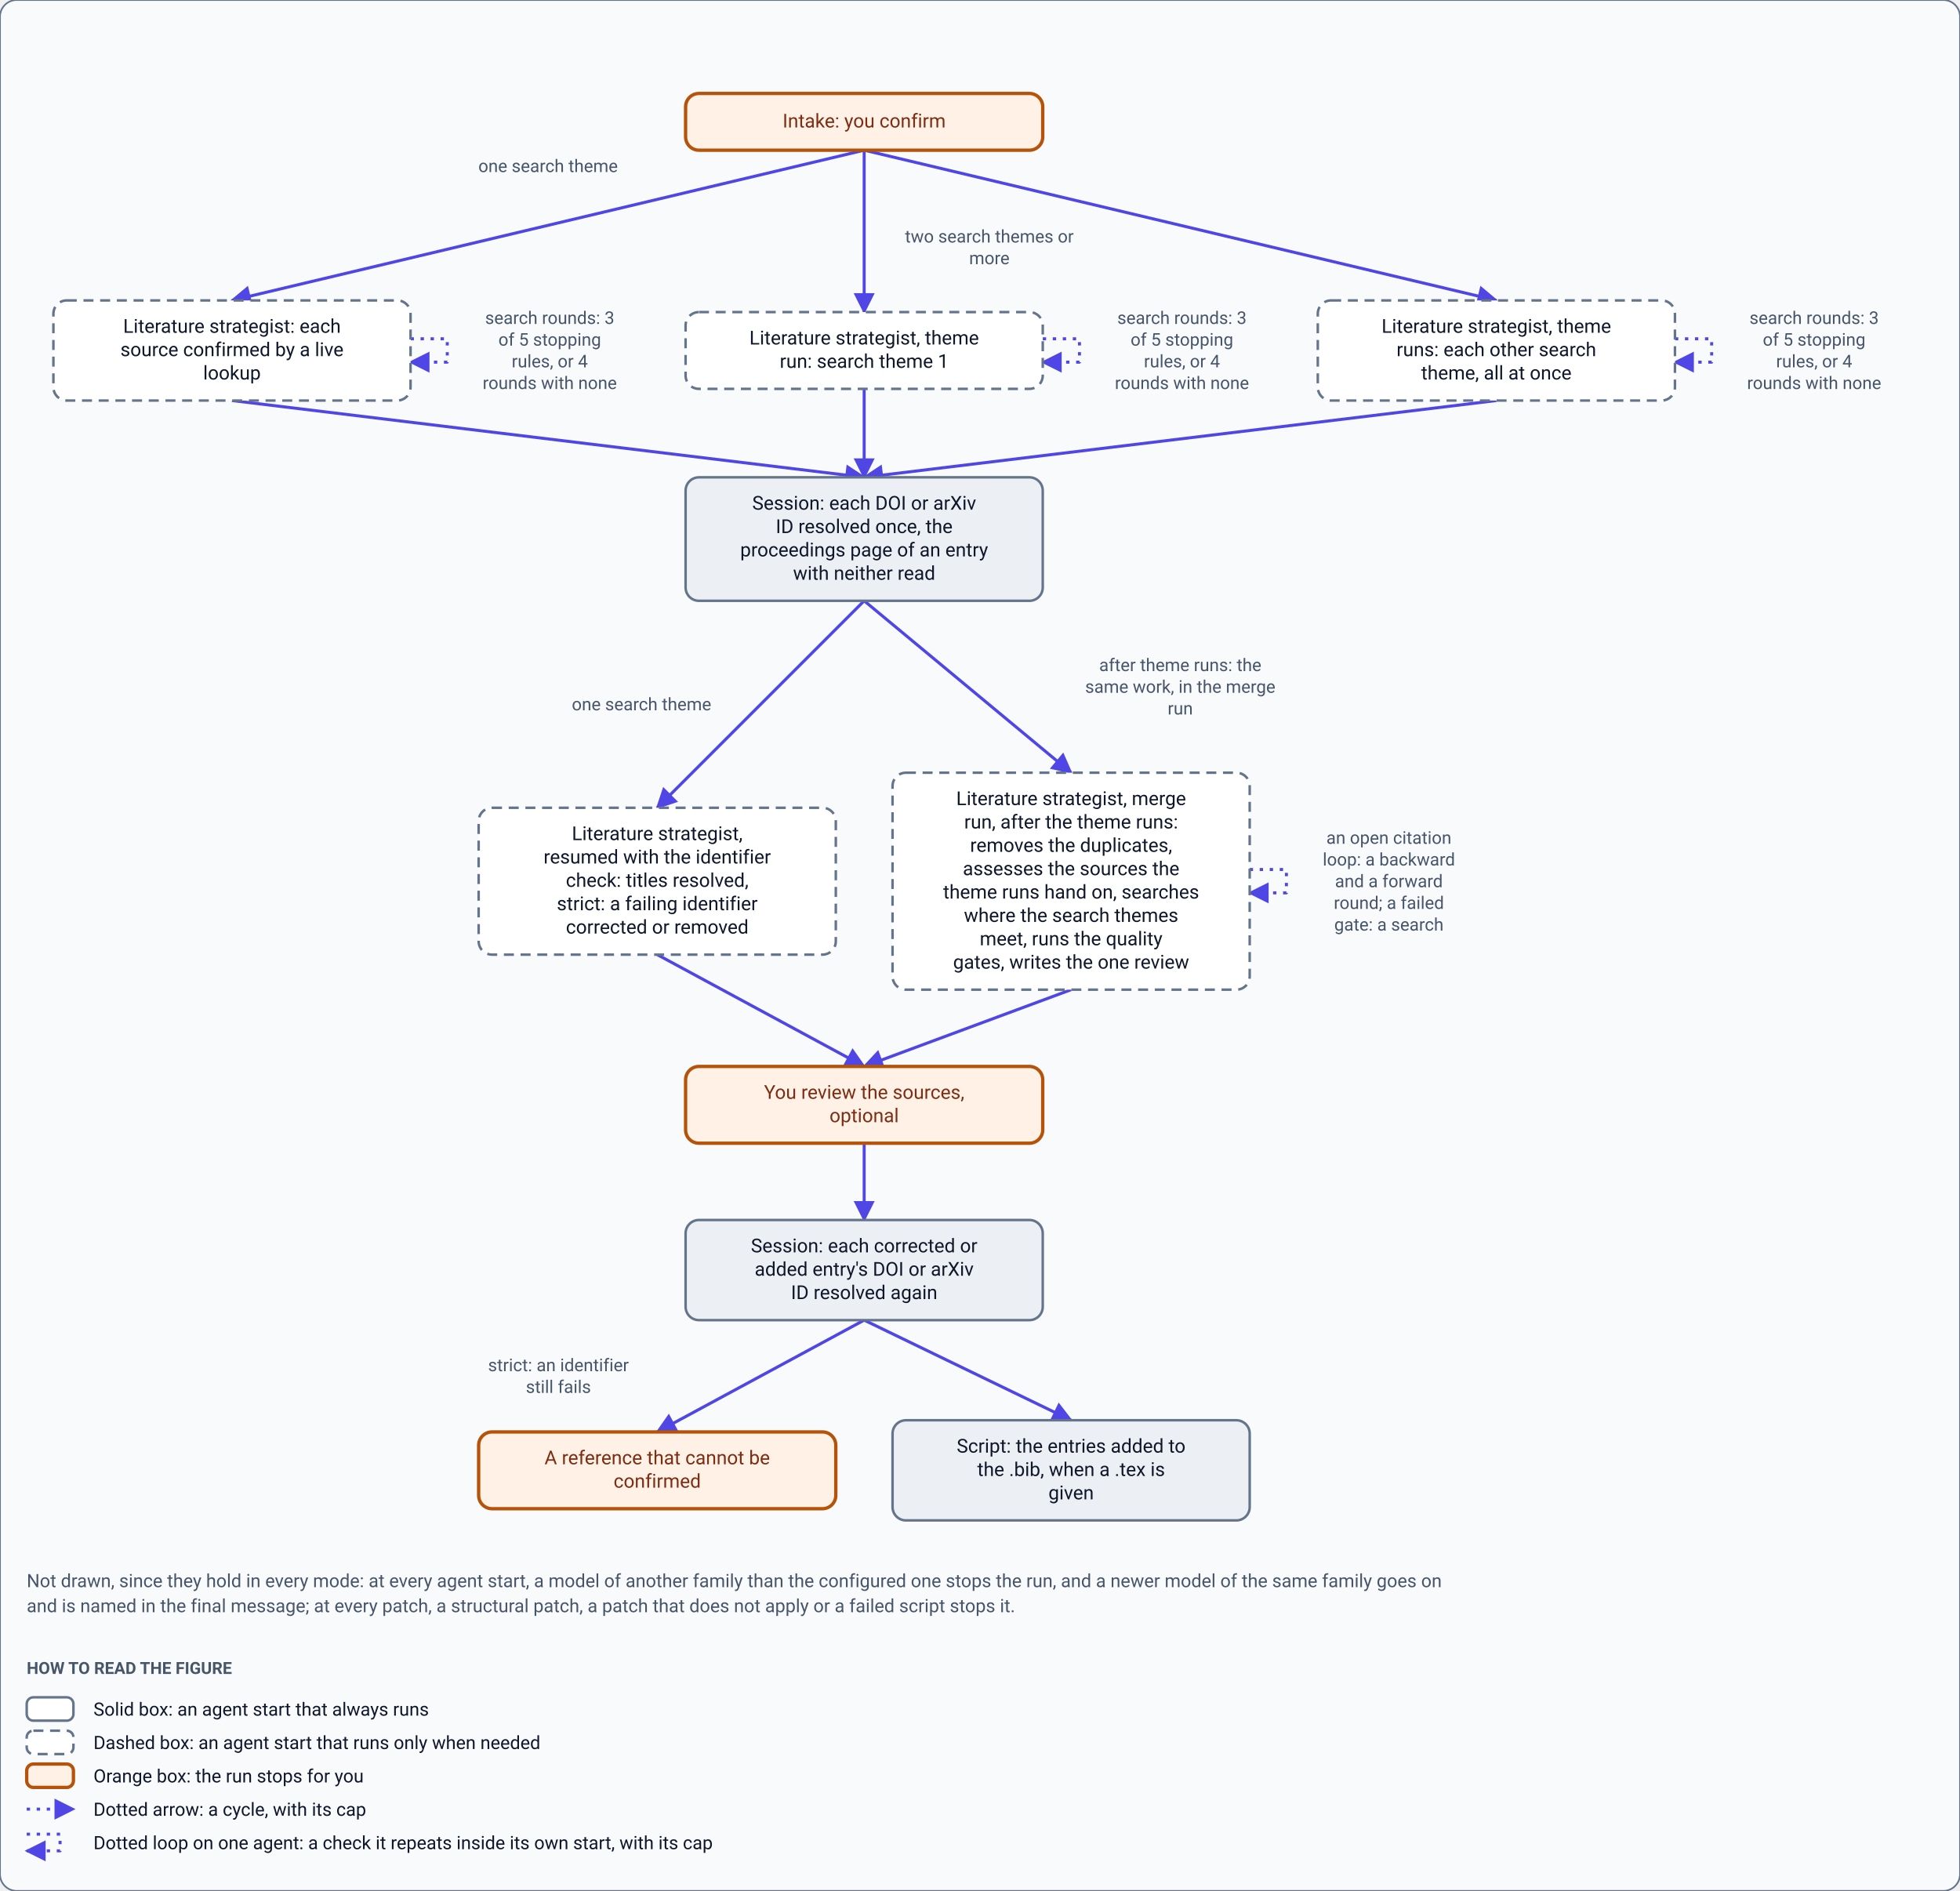
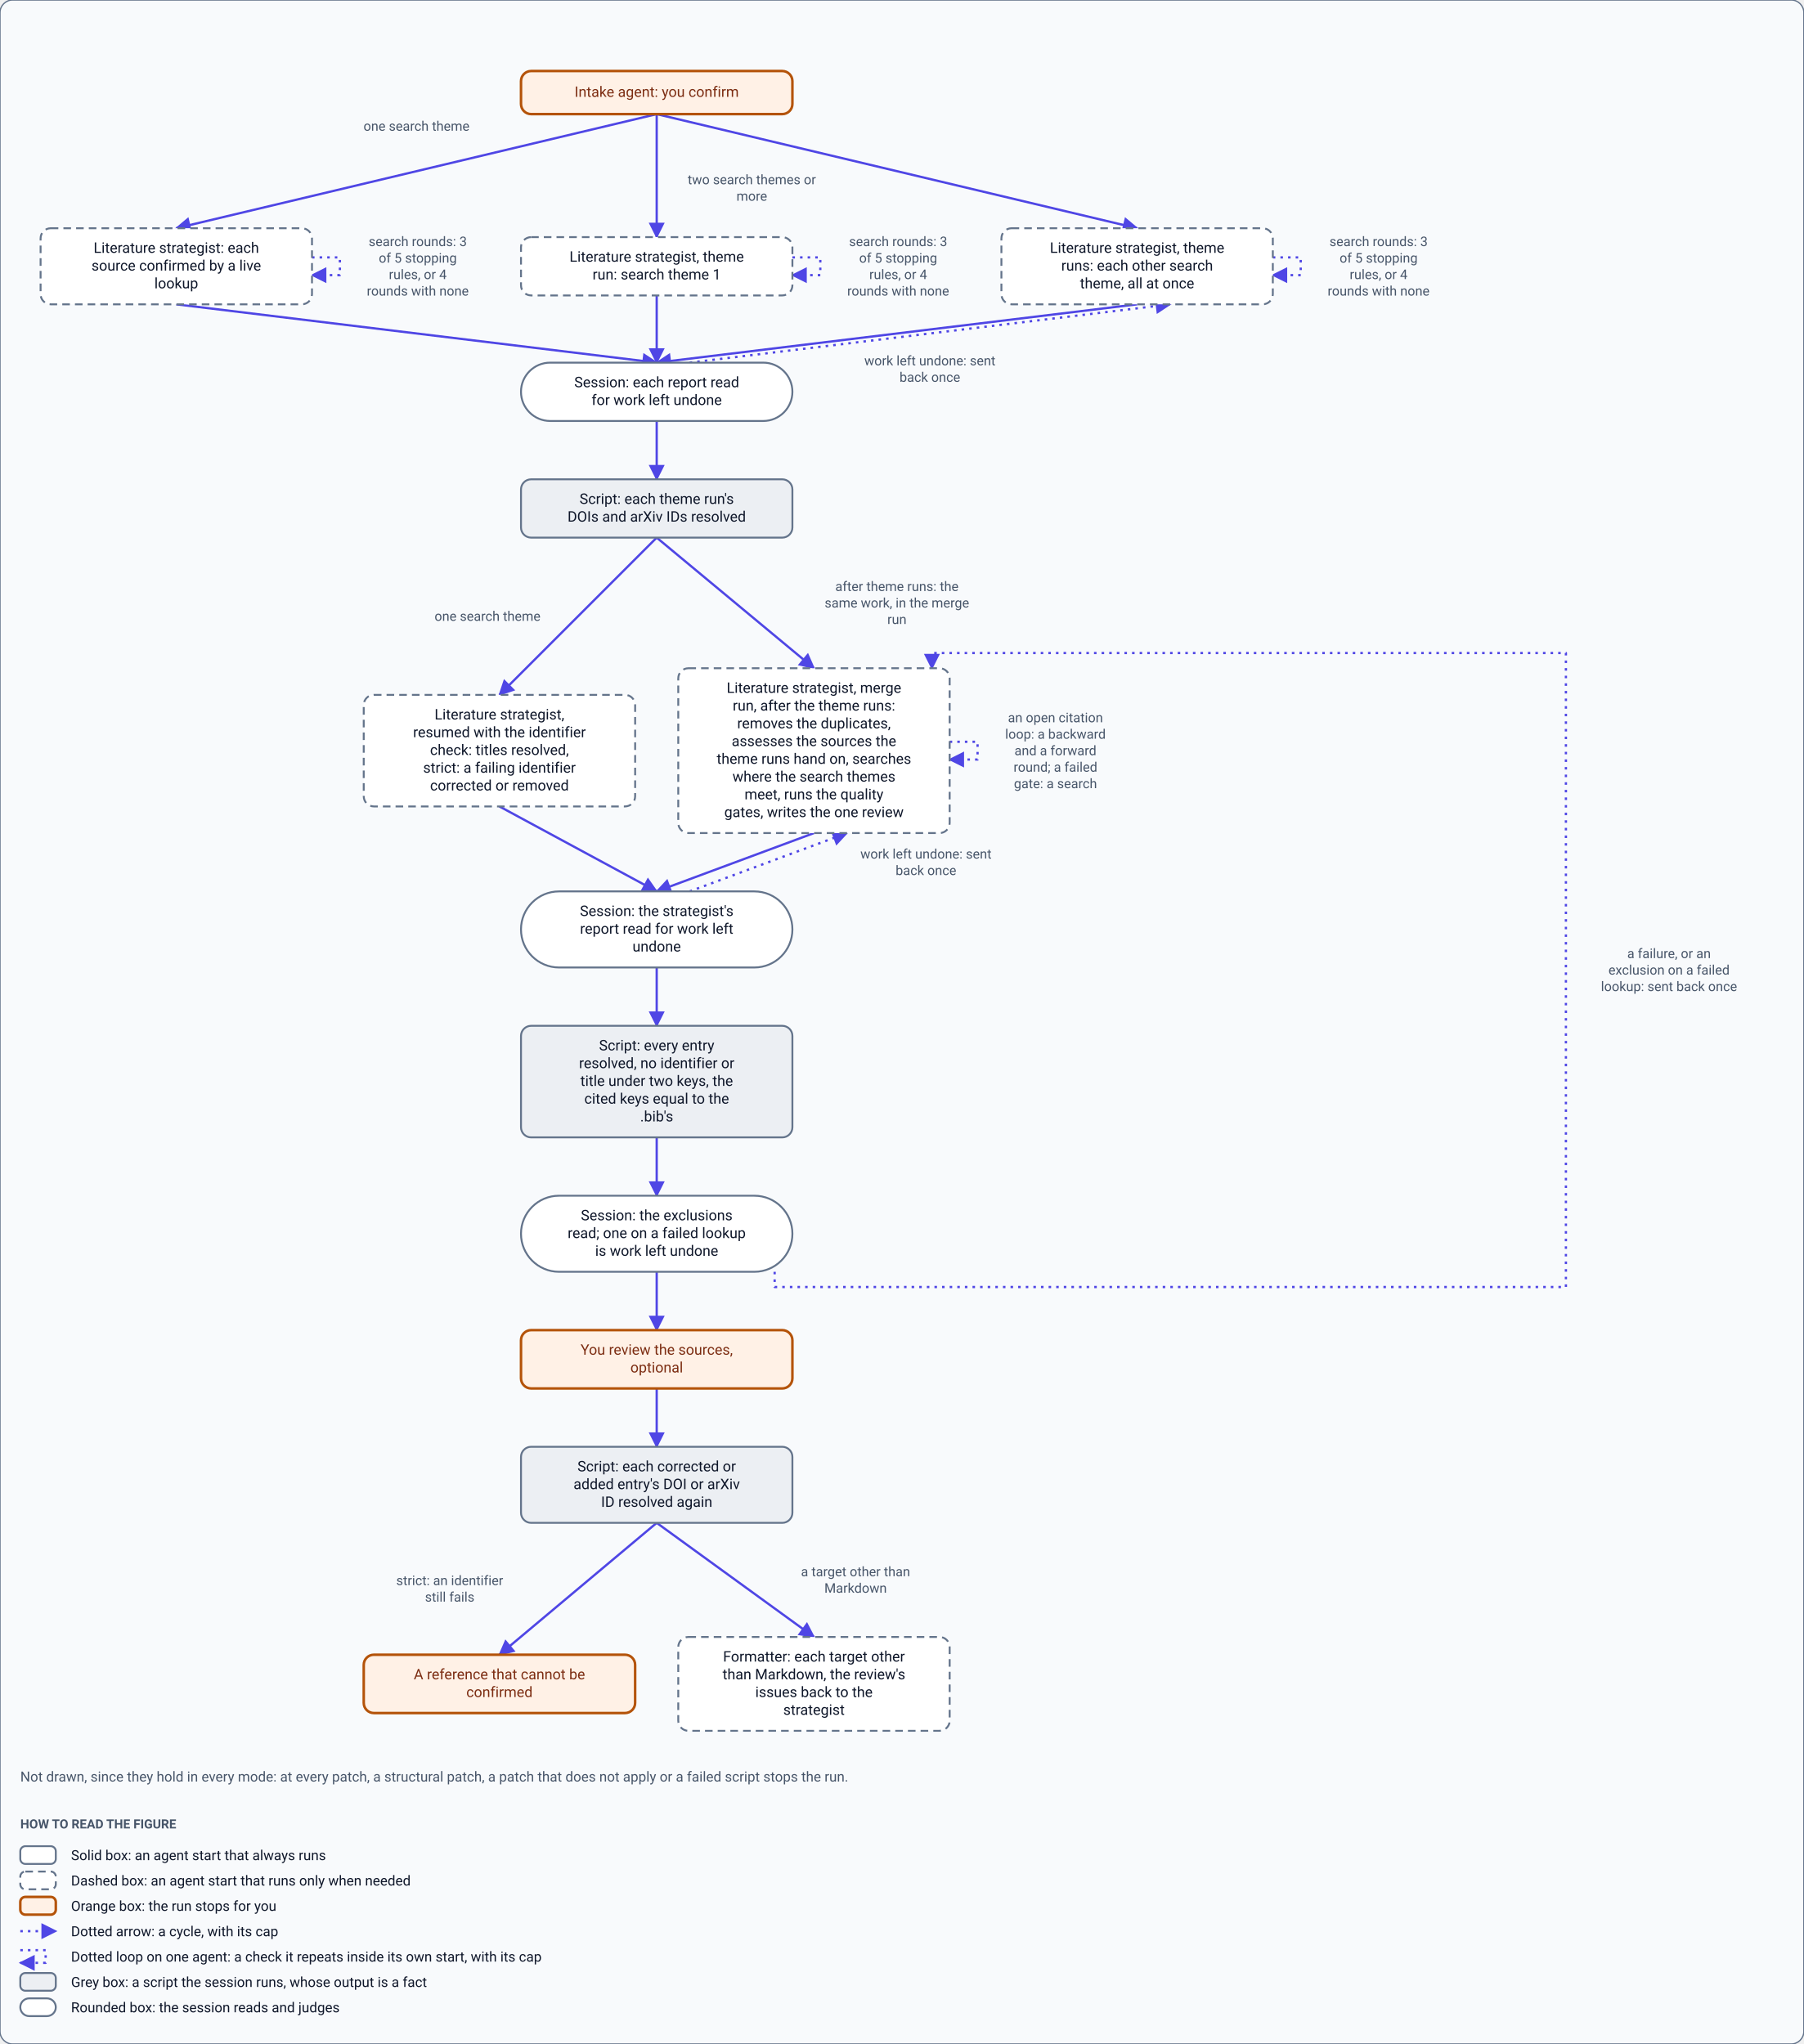
- <svg xmlns="http://www.w3.org/2000/svg" viewBox="0 0 1174.4 1133" width="1174.4" height="1133" role="img" aria-label="The lit-review mode of the paper skill. Boxes: Intake: you confirm (stop); Literature strategist: each source confirmed by a live lookup (agent, only when needed); Literature strategist, theme run: search theme 1 (agent, only when needed); Literature strategist, theme runs: each other search theme, all at once (agent, only when needed); Session: each DOI or arXiv ID resolved once, the proceedings page of an entry with neither read (script); Literature strategist, resumed with the identifier check: titles resolved, strict: a failing identifier corrected or removed (agent, only when needed); Literature strategist, merge run, after the theme runs: removes the duplicates, assesses the sources the theme runs hand on, searches where the search themes meet, runs the quality gates, writes the one review (agent, only when needed); You review the sources, optional (stop); Session: each corrected or added entry's DOI or arXiv ID resolved again (script); A reference that cannot be confirmed (stop); Script: the entries added to the .bib, when a .tex is given (script).">
+ <svg xmlns="http://www.w3.org/2000/svg" viewBox="0 0 1422.3 1612" width="1422.3" height="1612" role="img" aria-label="The lit-review mode of the paper skill. Boxes: Intake agent: you confirm (stop); Literature strategist: each source confirmed by a live lookup (agent, only when needed); Literature strategist, theme run: search theme 1 (agent, only when needed); Literature strategist, theme runs: each other search theme, all at once (agent, only when needed); Session: each report read for work left undone (question); Script: each theme run's DOIs and arXiv IDs resolved (script); Literature strategist, resumed with the identifier check: titles resolved, strict: a failing identifier corrected or removed (agent, only when needed); Literature strategist, merge run, after the theme runs: removes the duplicates, assesses the sources the theme runs hand on, searches where the search themes meet, runs the quality gates, writes the one review (agent, only when needed); Session: the strategist's report read for work left undone (question); Script: every entry resolved, no identifier or title under two keys, the cited keys equal to the .bib's (script); Session: the exclusions read; one on a failed lookup is work left undone (question); You review the sources, optional (stop); Script: each corrected or added entry's DOI or arXiv ID resolved again (script); A reference that cannot be confirmed (stop); Formatter: each target other than Markdown, the review's issues back to the strategist (agent, only when needed).">
  <defs>
    <marker id="arrow" viewBox="0 0 10 10" refX="9" refY="5" markerWidth="7" markerHeight="7" orient="auto">
      <path d="M0,0 L10,5 L0,10 z" fill="#4f46e5" />
    </marker>
  </defs>
-   <rect x="0" y="0" width="1174.4" height="1133" rx="10" fill="#f8fafc" stroke="#64748b" />
+   <rect x="0" y="0" width="1422.3" height="1612" rx="10" fill="#f8fafc" stroke="#64748b" />
  <path d="M517.8,90 L139,180" fill="none" stroke="#4f46e5" stroke-width="1.8" marker-end="url(#arrow)" stroke-linejoin="round" />
  <path d="M517.8,90 L517.8,187" fill="none" stroke="#4f46e5" stroke-width="1.8" marker-end="url(#arrow)" stroke-linejoin="round" />
  <path d="M517.8,90 L896.6,180" fill="none" stroke="#4f46e5" stroke-width="1.8" marker-end="url(#arrow)" stroke-linejoin="round" />
  <path d="M139,240 L517.8,286" fill="none" stroke="#4f46e5" stroke-width="1.8" marker-end="url(#arrow)" stroke-linejoin="round" />
  <path d="M517.8,233 L517.8,286" fill="none" stroke="#4f46e5" stroke-width="1.8" marker-end="url(#arrow)" stroke-linejoin="round" />
  <path d="M896.6,240 L517.8,286" fill="none" stroke="#4f46e5" stroke-width="1.8" marker-end="url(#arrow)" stroke-linejoin="round" />
-   <path d="M517.8,360 L393.8,484" fill="none" stroke="#4f46e5" stroke-width="1.8" marker-end="url(#arrow)" stroke-linejoin="round" />
-   <path d="M517.8,360 L641.8,463" fill="none" stroke="#4f46e5" stroke-width="1.8" marker-end="url(#arrow)" stroke-linejoin="round" />
-   <path d="M393.8,572 L517.8,639" fill="none" stroke="#4f46e5" stroke-width="1.8" marker-end="url(#arrow)" stroke-linejoin="round" />
-   <path d="M641.8,593 L517.8,639" fill="none" stroke="#4f46e5" stroke-width="1.8" marker-end="url(#arrow)" stroke-linejoin="round" />
-   <path d="M517.8,685 L517.8,731" fill="none" stroke="#4f46e5" stroke-width="1.8" marker-end="url(#arrow)" stroke-linejoin="round" />
-   <path d="M517.8,791 L393.8,858" fill="none" stroke="#4f46e5" stroke-width="1.8" marker-end="url(#arrow)" stroke-linejoin="round" />
-   <path d="M517.8,791 L641.8,851" fill="none" stroke="#4f46e5" stroke-width="1.8" marker-end="url(#arrow)" stroke-linejoin="round" />
+   <path d="M517.8,332 L517.8,378" fill="none" stroke="#4f46e5" stroke-width="1.8" marker-end="url(#arrow)" stroke-linejoin="round" />
+   <path d="M517.8,424 L393.8,548" fill="none" stroke="#4f46e5" stroke-width="1.8" marker-end="url(#arrow)" stroke-linejoin="round" />
+   <path d="M517.8,424 L641.8,527" fill="none" stroke="#4f46e5" stroke-width="1.8" marker-end="url(#arrow)" stroke-linejoin="round" />
+   <path d="M393.8,636 L517.8,703" fill="none" stroke="#4f46e5" stroke-width="1.8" marker-end="url(#arrow)" stroke-linejoin="round" />
+   <path d="M641.8,657 L517.8,703" fill="none" stroke="#4f46e5" stroke-width="1.8" marker-end="url(#arrow)" stroke-linejoin="round" />
+   <path d="M517.8,763 L517.8,809" fill="none" stroke="#4f46e5" stroke-width="1.8" marker-end="url(#arrow)" stroke-linejoin="round" />
+   <path d="M517.8,897 L517.8,943" fill="none" stroke="#4f46e5" stroke-width="1.8" marker-end="url(#arrow)" stroke-linejoin="round" />
+   <path d="M517.8,1003 L517.8,1049" fill="none" stroke="#4f46e5" stroke-width="1.8" marker-end="url(#arrow)" stroke-linejoin="round" />
+   <path d="M517.8,1095 L517.8,1141" fill="none" stroke="#4f46e5" stroke-width="1.8" marker-end="url(#arrow)" stroke-linejoin="round" />
+   <path d="M517.8,1201 L393.8,1305" fill="none" stroke="#4f46e5" stroke-width="1.8" marker-end="url(#arrow)" stroke-linejoin="round" />
+   <path d="M517.8,1201 L641.8,1291" fill="none" stroke="#4f46e5" stroke-width="1.8" marker-end="url(#arrow)" stroke-linejoin="round" />
+   <path d="M543.8,286 L922.6,240" fill="none" stroke="#4f46e5" stroke-width="1.8" stroke-dasharray="2 4" marker-end="url(#arrow)" stroke-linejoin="round" />
+   <path d="M543.8,703 L667.8,657" fill="none" stroke="#4f46e5" stroke-width="1.8" stroke-dasharray="2 4" marker-end="url(#arrow)" stroke-linejoin="round" />
+   <path d="M610.8,1003 L610.8,1015 L1234.7,1015 L1234.7,515 L734.8,515 L734.8,527" fill="none" stroke="#4f46e5" stroke-width="1.8" stroke-dasharray="2 4" marker-end="url(#arrow)" stroke-linejoin="round" />
  <path d="M246,203 L268,203 L268,217 L246,217" fill="none" stroke="#4f46e5" stroke-width="1.8" stroke-dasharray="2 4" marker-end="url(#arrow)" stroke-linejoin="round" />
  <path d="M624.8,203 L646.8,203 L646.8,217 L624.8,217" fill="none" stroke="#4f46e5" stroke-width="1.8" stroke-dasharray="2 4" marker-end="url(#arrow)" stroke-linejoin="round" />
  <path d="M1003.6,203 L1025.6,203 L1025.6,217 L1003.6,217" fill="none" stroke="#4f46e5" stroke-width="1.8" stroke-dasharray="2 4" marker-end="url(#arrow)" stroke-linejoin="round" />
-   <path d="M748.8,521 L770.8,521 L770.8,535 L748.8,535" fill="none" stroke="#4f46e5" stroke-width="1.8" stroke-dasharray="2 4" marker-end="url(#arrow)" stroke-linejoin="round" />
+   <path d="M748.8,585 L770.8,585 L770.8,599 L748.8,599" fill="none" stroke="#4f46e5" stroke-width="1.8" stroke-dasharray="2 4" marker-end="url(#arrow)" stroke-linejoin="round" />
  <rect x="410.8" y="56" width="214" height="34" rx="8" fill="#fff1e6" stroke="#b45309" stroke-width="2" />
-   <text x="517.8" y="76.4" font-family="ui-sans-serif, -apple-system, 'Segoe UI', Roboto, Helvetica, Arial, sans-serif" font-size="11.5" fill="#7c2d12" font-weight="400" text-anchor="middle">Intake: you confirm</text>
+   <text x="517.8" y="76.4" font-family="ui-sans-serif, -apple-system, 'Segoe UI', Roboto, Helvetica, Arial, sans-serif" font-size="11.5" fill="#7c2d12" font-weight="400" text-anchor="middle">Intake agent: you confirm</text>
  <rect x="32" y="180" width="214" height="60" rx="8" fill="#ffffff" stroke="#64748b" stroke-width="1.5" stroke-dasharray="6 4" />
  <text x="139" y="199.4" font-family="ui-sans-serif, -apple-system, 'Segoe UI', Roboto, Helvetica, Arial, sans-serif" font-size="11.5" fill="#0f172a" font-weight="400" text-anchor="middle">Literature strategist: each</text>
  <text x="139" y="213.4" font-family="ui-sans-serif, -apple-system, 'Segoe UI', Roboto, Helvetica, Arial, sans-serif" font-size="11.5" fill="#0f172a" font-weight="400" text-anchor="middle">source confirmed by a live</text>
  <text x="139" y="227.4" font-family="ui-sans-serif, -apple-system, 'Segoe UI', Roboto, Helvetica, Arial, sans-serif" font-size="11.5" fill="#0f172a" font-weight="400" text-anchor="middle">lookup</text>
  <rect x="410.8" y="187" width="214" height="46" rx="8" fill="#ffffff" stroke="#64748b" stroke-width="1.5" stroke-dasharray="6 4" />
  <text x="517.8" y="206.4" font-family="ui-sans-serif, -apple-system, 'Segoe UI', Roboto, Helvetica, Arial, sans-serif" font-size="11.5" fill="#0f172a" font-weight="400" text-anchor="middle">Literature strategist, theme</text>
  <text x="517.8" y="220.4" font-family="ui-sans-serif, -apple-system, 'Segoe UI', Roboto, Helvetica, Arial, sans-serif" font-size="11.5" fill="#0f172a" font-weight="400" text-anchor="middle">run: search theme 1</text>
  <rect x="789.6" y="180" width="214" height="60" rx="8" fill="#ffffff" stroke="#64748b" stroke-width="1.5" stroke-dasharray="6 4" />
  <text x="896.6" y="199.4" font-family="ui-sans-serif, -apple-system, 'Segoe UI', Roboto, Helvetica, Arial, sans-serif" font-size="11.5" fill="#0f172a" font-weight="400" text-anchor="middle">Literature strategist, theme</text>
  <text x="896.6" y="213.4" font-family="ui-sans-serif, -apple-system, 'Segoe UI', Roboto, Helvetica, Arial, sans-serif" font-size="11.5" fill="#0f172a" font-weight="400" text-anchor="middle">runs: each other search</text>
  <text x="896.6" y="227.4" font-family="ui-sans-serif, -apple-system, 'Segoe UI', Roboto, Helvetica, Arial, sans-serif" font-size="11.5" fill="#0f172a" font-weight="400" text-anchor="middle">theme, all at once</text>
-   <rect x="410.8" y="286" width="214" height="74" rx="8" fill="#eceff3" stroke="#64748b" stroke-width="1.5" />
-   <text x="517.8" y="305.4" font-family="ui-sans-serif, -apple-system, 'Segoe UI', Roboto, Helvetica, Arial, sans-serif" font-size="11.5" fill="#0f172a" font-weight="400" text-anchor="middle">Session: each DOI or arXiv</text>
-   <text x="517.8" y="319.4" font-family="ui-sans-serif, -apple-system, 'Segoe UI', Roboto, Helvetica, Arial, sans-serif" font-size="11.5" fill="#0f172a" font-weight="400" text-anchor="middle">ID resolved once, the</text>
-   <text x="517.8" y="333.4" font-family="ui-sans-serif, -apple-system, 'Segoe UI', Roboto, Helvetica, Arial, sans-serif" font-size="11.5" fill="#0f172a" font-weight="400" text-anchor="middle">proceedings page of an entry</text>
-   <text x="517.8" y="347.4" font-family="ui-sans-serif, -apple-system, 'Segoe UI', Roboto, Helvetica, Arial, sans-serif" font-size="11.5" fill="#0f172a" font-weight="400" text-anchor="middle">with neither read</text>
-   <rect x="286.8" y="484" width="214" height="88" rx="8" fill="#ffffff" stroke="#64748b" stroke-width="1.5" stroke-dasharray="6 4" />
-   <text x="393.8" y="503.4" font-family="ui-sans-serif, -apple-system, 'Segoe UI', Roboto, Helvetica, Arial, sans-serif" font-size="11.5" fill="#0f172a" font-weight="400" text-anchor="middle">Literature strategist,</text>
-   <text x="393.8" y="517.4" font-family="ui-sans-serif, -apple-system, 'Segoe UI', Roboto, Helvetica, Arial, sans-serif" font-size="11.5" fill="#0f172a" font-weight="400" text-anchor="middle">resumed with the identifier</text>
-   <text x="393.8" y="531.4" font-family="ui-sans-serif, -apple-system, 'Segoe UI', Roboto, Helvetica, Arial, sans-serif" font-size="11.5" fill="#0f172a" font-weight="400" text-anchor="middle">check: titles resolved,</text>
-   <text x="393.8" y="545.4" font-family="ui-sans-serif, -apple-system, 'Segoe UI', Roboto, Helvetica, Arial, sans-serif" font-size="11.5" fill="#0f172a" font-weight="400" text-anchor="middle">strict: a failing identifier</text>
-   <text x="393.8" y="559.4" font-family="ui-sans-serif, -apple-system, 'Segoe UI', Roboto, Helvetica, Arial, sans-serif" font-size="11.5" fill="#0f172a" font-weight="400" text-anchor="middle">corrected or removed</text>
-   <rect x="534.8" y="463" width="214" height="130" rx="8" fill="#ffffff" stroke="#64748b" stroke-width="1.5" stroke-dasharray="6 4" />
-   <text x="641.8" y="482.4" font-family="ui-sans-serif, -apple-system, 'Segoe UI', Roboto, Helvetica, Arial, sans-serif" font-size="11.5" fill="#0f172a" font-weight="400" text-anchor="middle">Literature strategist, merge</text>
-   <text x="641.8" y="496.4" font-family="ui-sans-serif, -apple-system, 'Segoe UI', Roboto, Helvetica, Arial, sans-serif" font-size="11.5" fill="#0f172a" font-weight="400" text-anchor="middle">run, after the theme runs:</text>
-   <text x="641.8" y="510.4" font-family="ui-sans-serif, -apple-system, 'Segoe UI', Roboto, Helvetica, Arial, sans-serif" font-size="11.5" fill="#0f172a" font-weight="400" text-anchor="middle">removes the duplicates,</text>
-   <text x="641.8" y="524.4" font-family="ui-sans-serif, -apple-system, 'Segoe UI', Roboto, Helvetica, Arial, sans-serif" font-size="11.5" fill="#0f172a" font-weight="400" text-anchor="middle">assesses the sources the</text>
-   <text x="641.8" y="538.4" font-family="ui-sans-serif, -apple-system, 'Segoe UI', Roboto, Helvetica, Arial, sans-serif" font-size="11.5" fill="#0f172a" font-weight="400" text-anchor="middle">theme runs hand on, searches</text>
-   <text x="641.8" y="552.4" font-family="ui-sans-serif, -apple-system, 'Segoe UI', Roboto, Helvetica, Arial, sans-serif" font-size="11.5" fill="#0f172a" font-weight="400" text-anchor="middle">where the search themes</text>
-   <text x="641.8" y="566.4" font-family="ui-sans-serif, -apple-system, 'Segoe UI', Roboto, Helvetica, Arial, sans-serif" font-size="11.5" fill="#0f172a" font-weight="400" text-anchor="middle">meet, runs the quality</text>
-   <text x="641.8" y="580.4" font-family="ui-sans-serif, -apple-system, 'Segoe UI', Roboto, Helvetica, Arial, sans-serif" font-size="11.5" fill="#0f172a" font-weight="400" text-anchor="middle">gates, writes the one review</text>
-   <rect x="410.8" y="639" width="214" height="46" rx="8" fill="#fff1e6" stroke="#b45309" stroke-width="2" />
-   <text x="517.8" y="658.4" font-family="ui-sans-serif, -apple-system, 'Segoe UI', Roboto, Helvetica, Arial, sans-serif" font-size="11.5" fill="#7c2d12" font-weight="400" text-anchor="middle">You review the sources,</text>
-   <text x="517.8" y="672.4" font-family="ui-sans-serif, -apple-system, 'Segoe UI', Roboto, Helvetica, Arial, sans-serif" font-size="11.5" fill="#7c2d12" font-weight="400" text-anchor="middle">optional</text>
-   <rect x="410.8" y="731" width="214" height="60" rx="8" fill="#eceff3" stroke="#64748b" stroke-width="1.5" />
-   <text x="517.8" y="750.4" font-family="ui-sans-serif, -apple-system, 'Segoe UI', Roboto, Helvetica, Arial, sans-serif" font-size="11.5" fill="#0f172a" font-weight="400" text-anchor="middle">Session: each corrected or</text>
-   <text x="517.8" y="764.4" font-family="ui-sans-serif, -apple-system, 'Segoe UI', Roboto, Helvetica, Arial, sans-serif" font-size="11.5" fill="#0f172a" font-weight="400" text-anchor="middle">added entry's DOI or arXiv</text>
-   <text x="517.8" y="778.4" font-family="ui-sans-serif, -apple-system, 'Segoe UI', Roboto, Helvetica, Arial, sans-serif" font-size="11.5" fill="#0f172a" font-weight="400" text-anchor="middle">ID resolved again</text>
-   <rect x="286.8" y="858" width="214" height="46" rx="8" fill="#fff1e6" stroke="#b45309" stroke-width="2" />
-   <text x="393.8" y="877.4" font-family="ui-sans-serif, -apple-system, 'Segoe UI', Roboto, Helvetica, Arial, sans-serif" font-size="11.5" fill="#7c2d12" font-weight="400" text-anchor="middle">A reference that cannot be</text>
-   <text x="393.8" y="891.4" font-family="ui-sans-serif, -apple-system, 'Segoe UI', Roboto, Helvetica, Arial, sans-serif" font-size="11.5" fill="#7c2d12" font-weight="400" text-anchor="middle">confirmed</text>
-   <rect x="534.8" y="851" width="214" height="60" rx="8" fill="#eceff3" stroke="#64748b" stroke-width="1.5" />
-   <text x="641.8" y="870.4" font-family="ui-sans-serif, -apple-system, 'Segoe UI', Roboto, Helvetica, Arial, sans-serif" font-size="11.5" fill="#0f172a" font-weight="400" text-anchor="middle">Script: the entries added to</text>
-   <text x="641.8" y="884.4" font-family="ui-sans-serif, -apple-system, 'Segoe UI', Roboto, Helvetica, Arial, sans-serif" font-size="11.5" fill="#0f172a" font-weight="400" text-anchor="middle">the .bib, when a .tex is</text>
-   <text x="641.8" y="898.4" font-family="ui-sans-serif, -apple-system, 'Segoe UI', Roboto, Helvetica, Arial, sans-serif" font-size="11.5" fill="#0f172a" font-weight="400" text-anchor="middle">given</text>
+   <rect x="410.8" y="286" width="214" height="46" rx="23" fill="#ffffff" stroke="#64748b" stroke-width="1.5" />
+   <text x="517.8" y="305.4" font-family="ui-sans-serif, -apple-system, 'Segoe UI', Roboto, Helvetica, Arial, sans-serif" font-size="11.5" fill="#0f172a" font-weight="400" text-anchor="middle">Session: each report read</text>
+   <text x="517.8" y="319.4" font-family="ui-sans-serif, -apple-system, 'Segoe UI', Roboto, Helvetica, Arial, sans-serif" font-size="11.5" fill="#0f172a" font-weight="400" text-anchor="middle">for work left undone</text>
+   <rect x="410.8" y="378" width="214" height="46" rx="8" fill="#eceff3" stroke="#64748b" stroke-width="1.5" />
+   <text x="517.8" y="397.4" font-family="ui-sans-serif, -apple-system, 'Segoe UI', Roboto, Helvetica, Arial, sans-serif" font-size="11.5" fill="#0f172a" font-weight="400" text-anchor="middle">Script: each theme run's</text>
+   <text x="517.8" y="411.4" font-family="ui-sans-serif, -apple-system, 'Segoe UI', Roboto, Helvetica, Arial, sans-serif" font-size="11.5" fill="#0f172a" font-weight="400" text-anchor="middle">DOIs and arXiv IDs resolved</text>
+   <rect x="286.8" y="548" width="214" height="88" rx="8" fill="#ffffff" stroke="#64748b" stroke-width="1.5" stroke-dasharray="6 4" />
+   <text x="393.8" y="567.4" font-family="ui-sans-serif, -apple-system, 'Segoe UI', Roboto, Helvetica, Arial, sans-serif" font-size="11.5" fill="#0f172a" font-weight="400" text-anchor="middle">Literature strategist,</text>
+   <text x="393.8" y="581.4" font-family="ui-sans-serif, -apple-system, 'Segoe UI', Roboto, Helvetica, Arial, sans-serif" font-size="11.5" fill="#0f172a" font-weight="400" text-anchor="middle">resumed with the identifier</text>
+   <text x="393.8" y="595.4" font-family="ui-sans-serif, -apple-system, 'Segoe UI', Roboto, Helvetica, Arial, sans-serif" font-size="11.5" fill="#0f172a" font-weight="400" text-anchor="middle">check: titles resolved,</text>
+   <text x="393.8" y="609.4" font-family="ui-sans-serif, -apple-system, 'Segoe UI', Roboto, Helvetica, Arial, sans-serif" font-size="11.5" fill="#0f172a" font-weight="400" text-anchor="middle">strict: a failing identifier</text>
+   <text x="393.8" y="623.4" font-family="ui-sans-serif, -apple-system, 'Segoe UI', Roboto, Helvetica, Arial, sans-serif" font-size="11.5" fill="#0f172a" font-weight="400" text-anchor="middle">corrected or removed</text>
+   <rect x="534.8" y="527" width="214" height="130" rx="8" fill="#ffffff" stroke="#64748b" stroke-width="1.5" stroke-dasharray="6 4" />
+   <text x="641.8" y="546.4" font-family="ui-sans-serif, -apple-system, 'Segoe UI', Roboto, Helvetica, Arial, sans-serif" font-size="11.5" fill="#0f172a" font-weight="400" text-anchor="middle">Literature strategist, merge</text>
+   <text x="641.8" y="560.4" font-family="ui-sans-serif, -apple-system, 'Segoe UI', Roboto, Helvetica, Arial, sans-serif" font-size="11.5" fill="#0f172a" font-weight="400" text-anchor="middle">run, after the theme runs:</text>
+   <text x="641.8" y="574.4" font-family="ui-sans-serif, -apple-system, 'Segoe UI', Roboto, Helvetica, Arial, sans-serif" font-size="11.5" fill="#0f172a" font-weight="400" text-anchor="middle">removes the duplicates,</text>
+   <text x="641.8" y="588.4" font-family="ui-sans-serif, -apple-system, 'Segoe UI', Roboto, Helvetica, Arial, sans-serif" font-size="11.5" fill="#0f172a" font-weight="400" text-anchor="middle">assesses the sources the</text>
+   <text x="641.8" y="602.4" font-family="ui-sans-serif, -apple-system, 'Segoe UI', Roboto, Helvetica, Arial, sans-serif" font-size="11.5" fill="#0f172a" font-weight="400" text-anchor="middle">theme runs hand on, searches</text>
+   <text x="641.8" y="616.4" font-family="ui-sans-serif, -apple-system, 'Segoe UI', Roboto, Helvetica, Arial, sans-serif" font-size="11.5" fill="#0f172a" font-weight="400" text-anchor="middle">where the search themes</text>
+   <text x="641.8" y="630.4" font-family="ui-sans-serif, -apple-system, 'Segoe UI', Roboto, Helvetica, Arial, sans-serif" font-size="11.5" fill="#0f172a" font-weight="400" text-anchor="middle">meet, runs the quality</text>
+   <text x="641.8" y="644.4" font-family="ui-sans-serif, -apple-system, 'Segoe UI', Roboto, Helvetica, Arial, sans-serif" font-size="11.5" fill="#0f172a" font-weight="400" text-anchor="middle">gates, writes the one review</text>
+   <rect x="410.8" y="703" width="214" height="60" rx="30" fill="#ffffff" stroke="#64748b" stroke-width="1.5" />
+   <text x="517.8" y="722.4" font-family="ui-sans-serif, -apple-system, 'Segoe UI', Roboto, Helvetica, Arial, sans-serif" font-size="11.5" fill="#0f172a" font-weight="400" text-anchor="middle">Session: the strategist's</text>
+   <text x="517.8" y="736.4" font-family="ui-sans-serif, -apple-system, 'Segoe UI', Roboto, Helvetica, Arial, sans-serif" font-size="11.5" fill="#0f172a" font-weight="400" text-anchor="middle">report read for work left</text>
+   <text x="517.8" y="750.4" font-family="ui-sans-serif, -apple-system, 'Segoe UI', Roboto, Helvetica, Arial, sans-serif" font-size="11.5" fill="#0f172a" font-weight="400" text-anchor="middle">undone</text>
+   <rect x="410.8" y="809" width="214" height="88" rx="8" fill="#eceff3" stroke="#64748b" stroke-width="1.5" />
+   <text x="517.8" y="828.4" font-family="ui-sans-serif, -apple-system, 'Segoe UI', Roboto, Helvetica, Arial, sans-serif" font-size="11.5" fill="#0f172a" font-weight="400" text-anchor="middle">Script: every entry</text>
+   <text x="517.8" y="842.4" font-family="ui-sans-serif, -apple-system, 'Segoe UI', Roboto, Helvetica, Arial, sans-serif" font-size="11.5" fill="#0f172a" font-weight="400" text-anchor="middle">resolved, no identifier or</text>
+   <text x="517.8" y="856.4" font-family="ui-sans-serif, -apple-system, 'Segoe UI', Roboto, Helvetica, Arial, sans-serif" font-size="11.5" fill="#0f172a" font-weight="400" text-anchor="middle">title under two keys, the</text>
+   <text x="517.8" y="870.4" font-family="ui-sans-serif, -apple-system, 'Segoe UI', Roboto, Helvetica, Arial, sans-serif" font-size="11.5" fill="#0f172a" font-weight="400" text-anchor="middle">cited keys equal to the</text>
+   <text x="517.8" y="884.4" font-family="ui-sans-serif, -apple-system, 'Segoe UI', Roboto, Helvetica, Arial, sans-serif" font-size="11.5" fill="#0f172a" font-weight="400" text-anchor="middle">.bib's</text>
+   <rect x="410.8" y="943" width="214" height="60" rx="30" fill="#ffffff" stroke="#64748b" stroke-width="1.5" />
+   <text x="517.8" y="962.4" font-family="ui-sans-serif, -apple-system, 'Segoe UI', Roboto, Helvetica, Arial, sans-serif" font-size="11.5" fill="#0f172a" font-weight="400" text-anchor="middle">Session: the exclusions</text>
+   <text x="517.8" y="976.4" font-family="ui-sans-serif, -apple-system, 'Segoe UI', Roboto, Helvetica, Arial, sans-serif" font-size="11.5" fill="#0f172a" font-weight="400" text-anchor="middle">read; one on a failed lookup</text>
+   <text x="517.8" y="990.4" font-family="ui-sans-serif, -apple-system, 'Segoe UI', Roboto, Helvetica, Arial, sans-serif" font-size="11.5" fill="#0f172a" font-weight="400" text-anchor="middle">is work left undone</text>
+   <rect x="410.8" y="1049" width="214" height="46" rx="8" fill="#fff1e6" stroke="#b45309" stroke-width="2" />
+   <text x="517.8" y="1068.4" font-family="ui-sans-serif, -apple-system, 'Segoe UI', Roboto, Helvetica, Arial, sans-serif" font-size="11.5" fill="#7c2d12" font-weight="400" text-anchor="middle">You review the sources,</text>
+   <text x="517.8" y="1082.4" font-family="ui-sans-serif, -apple-system, 'Segoe UI', Roboto, Helvetica, Arial, sans-serif" font-size="11.5" fill="#7c2d12" font-weight="400" text-anchor="middle">optional</text>
+   <rect x="410.8" y="1141" width="214" height="60" rx="8" fill="#eceff3" stroke="#64748b" stroke-width="1.5" />
+   <text x="517.8" y="1160.4" font-family="ui-sans-serif, -apple-system, 'Segoe UI', Roboto, Helvetica, Arial, sans-serif" font-size="11.5" fill="#0f172a" font-weight="400" text-anchor="middle">Script: each corrected or</text>
+   <text x="517.8" y="1174.4" font-family="ui-sans-serif, -apple-system, 'Segoe UI', Roboto, Helvetica, Arial, sans-serif" font-size="11.5" fill="#0f172a" font-weight="400" text-anchor="middle">added entry's DOI or arXiv</text>
+   <text x="517.8" y="1188.4" font-family="ui-sans-serif, -apple-system, 'Segoe UI', Roboto, Helvetica, Arial, sans-serif" font-size="11.5" fill="#0f172a" font-weight="400" text-anchor="middle">ID resolved again</text>
+   <rect x="286.8" y="1305" width="214" height="46" rx="8" fill="#fff1e6" stroke="#b45309" stroke-width="2" />
+   <text x="393.8" y="1324.4" font-family="ui-sans-serif, -apple-system, 'Segoe UI', Roboto, Helvetica, Arial, sans-serif" font-size="11.5" fill="#7c2d12" font-weight="400" text-anchor="middle">A reference that cannot be</text>
+   <text x="393.8" y="1338.4" font-family="ui-sans-serif, -apple-system, 'Segoe UI', Roboto, Helvetica, Arial, sans-serif" font-size="11.5" fill="#7c2d12" font-weight="400" text-anchor="middle">confirmed</text>
+   <rect x="534.8" y="1291" width="214" height="74" rx="8" fill="#ffffff" stroke="#64748b" stroke-width="1.5" stroke-dasharray="6 4" />
+   <text x="641.8" y="1310.4" font-family="ui-sans-serif, -apple-system, 'Segoe UI', Roboto, Helvetica, Arial, sans-serif" font-size="11.5" fill="#0f172a" font-weight="400" text-anchor="middle">Formatter: each target other</text>
+   <text x="641.8" y="1324.4" font-family="ui-sans-serif, -apple-system, 'Segoe UI', Roboto, Helvetica, Arial, sans-serif" font-size="11.5" fill="#0f172a" font-weight="400" text-anchor="middle">than Markdown, the review's</text>
+   <text x="641.8" y="1338.4" font-family="ui-sans-serif, -apple-system, 'Segoe UI', Roboto, Helvetica, Arial, sans-serif" font-size="11.5" fill="#0f172a" font-weight="400" text-anchor="middle">issues back to the</text>
+   <text x="641.8" y="1352.4" font-family="ui-sans-serif, -apple-system, 'Segoe UI', Roboto, Helvetica, Arial, sans-serif" font-size="11.5" fill="#0f172a" font-weight="400" text-anchor="middle">strategist</text>
  <text x="328.4" y="103.1" font-family="ui-sans-serif, -apple-system, 'Segoe UI', Roboto, Helvetica, Arial, sans-serif" font-size="10.5" fill="#475569" font-weight="400" text-anchor="middle" stroke="#f8fafc" stroke-width="4" stroke-linejoin="round" paint-order="stroke">one search theme</text>
  <text x="592.8" y="145.3" font-family="ui-sans-serif, -apple-system, 'Segoe UI', Roboto, Helvetica, Arial, sans-serif" font-size="10.5" fill="#475569" font-weight="400" text-anchor="middle" stroke="#f8fafc" stroke-width="4" stroke-linejoin="round" paint-order="stroke">two search themes or</text>
  <text x="592.8" y="158.3" font-family="ui-sans-serif, -apple-system, 'Segoe UI', Roboto, Helvetica, Arial, sans-serif" font-size="10.5" fill="#475569" font-weight="400" text-anchor="middle" stroke="#f8fafc" stroke-width="4" stroke-linejoin="round" paint-order="stroke">more</text>
-   <text x="384.4" y="425.6" font-family="ui-sans-serif, -apple-system, 'Segoe UI', Roboto, Helvetica, Arial, sans-serif" font-size="10.5" fill="#475569" font-weight="400" text-anchor="middle" stroke="#f8fafc" stroke-width="4" stroke-linejoin="round" paint-order="stroke">one search theme</text>
-   <text x="707.2" y="402.1" font-family="ui-sans-serif, -apple-system, 'Segoe UI', Roboto, Helvetica, Arial, sans-serif" font-size="10.5" fill="#475569" font-weight="400" text-anchor="middle" stroke="#f8fafc" stroke-width="4" stroke-linejoin="round" paint-order="stroke">after theme runs: the</text>
-   <text x="707.2" y="415.1" font-family="ui-sans-serif, -apple-system, 'Segoe UI', Roboto, Helvetica, Arial, sans-serif" font-size="10.5" fill="#475569" font-weight="400" text-anchor="middle" stroke="#f8fafc" stroke-width="4" stroke-linejoin="round" paint-order="stroke">same work, in the merge</text>
-   <text x="707.2" y="428.1" font-family="ui-sans-serif, -apple-system, 'Segoe UI', Roboto, Helvetica, Arial, sans-serif" font-size="10.5" fill="#475569" font-weight="400" text-anchor="middle" stroke="#f8fafc" stroke-width="4" stroke-linejoin="round" paint-order="stroke">run</text>
-   <text x="334.6" y="821.6" font-family="ui-sans-serif, -apple-system, 'Segoe UI', Roboto, Helvetica, Arial, sans-serif" font-size="10.5" fill="#475569" font-weight="400" text-anchor="middle" stroke="#f8fafc" stroke-width="4" stroke-linejoin="round" paint-order="stroke">strict: an identifier</text>
-   <text x="334.6" y="834.6" font-family="ui-sans-serif, -apple-system, 'Segoe UI', Roboto, Helvetica, Arial, sans-serif" font-size="10.5" fill="#475569" font-weight="400" text-anchor="middle" stroke="#f8fafc" stroke-width="4" stroke-linejoin="round" paint-order="stroke">still fails</text>
+   <text x="384.4" y="489.6" font-family="ui-sans-serif, -apple-system, 'Segoe UI', Roboto, Helvetica, Arial, sans-serif" font-size="10.5" fill="#475569" font-weight="400" text-anchor="middle" stroke="#f8fafc" stroke-width="4" stroke-linejoin="round" paint-order="stroke">one search theme</text>
+   <text x="707.2" y="466.1" font-family="ui-sans-serif, -apple-system, 'Segoe UI', Roboto, Helvetica, Arial, sans-serif" font-size="10.5" fill="#475569" font-weight="400" text-anchor="middle" stroke="#f8fafc" stroke-width="4" stroke-linejoin="round" paint-order="stroke">after theme runs: the</text>
+   <text x="707.2" y="479.1" font-family="ui-sans-serif, -apple-system, 'Segoe UI', Roboto, Helvetica, Arial, sans-serif" font-size="10.5" fill="#475569" font-weight="400" text-anchor="middle" stroke="#f8fafc" stroke-width="4" stroke-linejoin="round" paint-order="stroke">same work, in the merge</text>
+   <text x="707.2" y="492.1" font-family="ui-sans-serif, -apple-system, 'Segoe UI', Roboto, Helvetica, Arial, sans-serif" font-size="10.5" fill="#475569" font-weight="400" text-anchor="middle" stroke="#f8fafc" stroke-width="4" stroke-linejoin="round" paint-order="stroke">run</text>
+   <text x="354.6" y="1250.1" font-family="ui-sans-serif, -apple-system, 'Segoe UI', Roboto, Helvetica, Arial, sans-serif" font-size="10.5" fill="#475569" font-weight="400" text-anchor="middle" stroke="#f8fafc" stroke-width="4" stroke-linejoin="round" paint-order="stroke">strict: an identifier</text>
+   <text x="354.6" y="1263.1" font-family="ui-sans-serif, -apple-system, 'Segoe UI', Roboto, Helvetica, Arial, sans-serif" font-size="10.5" fill="#475569" font-weight="400" text-anchor="middle" stroke="#f8fafc" stroke-width="4" stroke-linejoin="round" paint-order="stroke">still fails</text>
+   <text x="674.6" y="1243.1" font-family="ui-sans-serif, -apple-system, 'Segoe UI', Roboto, Helvetica, Arial, sans-serif" font-size="10.5" fill="#475569" font-weight="400" text-anchor="middle" stroke="#f8fafc" stroke-width="4" stroke-linejoin="round" paint-order="stroke">a target other than</text>
+   <text x="674.6" y="1256.1" font-family="ui-sans-serif, -apple-system, 'Segoe UI', Roboto, Helvetica, Arial, sans-serif" font-size="10.5" fill="#475569" font-weight="400" text-anchor="middle" stroke="#f8fafc" stroke-width="4" stroke-linejoin="round" paint-order="stroke">Markdown</text>
+   <text x="733.2" y="288.1" font-family="ui-sans-serif, -apple-system, 'Segoe UI', Roboto, Helvetica, Arial, sans-serif" font-size="10.5" fill="#475569" font-weight="400" text-anchor="middle" stroke="#f8fafc" stroke-width="4" stroke-linejoin="round" paint-order="stroke">work left undone: sent</text>
+   <text x="733.2" y="301.1" font-family="ui-sans-serif, -apple-system, 'Segoe UI', Roboto, Helvetica, Arial, sans-serif" font-size="10.5" fill="#475569" font-weight="400" text-anchor="middle" stroke="#f8fafc" stroke-width="4" stroke-linejoin="round" paint-order="stroke">back once</text>
+   <text x="730.1" y="677.1" font-family="ui-sans-serif, -apple-system, 'Segoe UI', Roboto, Helvetica, Arial, sans-serif" font-size="10.5" fill="#475569" font-weight="400" text-anchor="middle" stroke="#f8fafc" stroke-width="4" stroke-linejoin="round" paint-order="stroke">work left undone: sent</text>
+   <text x="730.1" y="690.1" font-family="ui-sans-serif, -apple-system, 'Segoe UI', Roboto, Helvetica, Arial, sans-serif" font-size="10.5" fill="#475569" font-weight="400" text-anchor="middle" stroke="#f8fafc" stroke-width="4" stroke-linejoin="round" paint-order="stroke">back once</text>
+   <text x="1316" y="755.6" font-family="ui-sans-serif, -apple-system, 'Segoe UI', Roboto, Helvetica, Arial, sans-serif" font-size="10.5" fill="#475569" font-weight="400" text-anchor="middle" stroke="#f8fafc" stroke-width="4" stroke-linejoin="round" paint-order="stroke">a failure, or an</text>
+   <text x="1316" y="768.6" font-family="ui-sans-serif, -apple-system, 'Segoe UI', Roboto, Helvetica, Arial, sans-serif" font-size="10.5" fill="#475569" font-weight="400" text-anchor="middle" stroke="#f8fafc" stroke-width="4" stroke-linejoin="round" paint-order="stroke">exclusion on a failed</text>
+   <text x="1316" y="781.6" font-family="ui-sans-serif, -apple-system, 'Segoe UI', Roboto, Helvetica, Arial, sans-serif" font-size="10.5" fill="#475569" font-weight="400" text-anchor="middle" stroke="#f8fafc" stroke-width="4" stroke-linejoin="round" paint-order="stroke">lookup: sent back once</text>
  <text x="329.4" y="194.1" font-family="ui-sans-serif, -apple-system, 'Segoe UI', Roboto, Helvetica, Arial, sans-serif" font-size="10.5" fill="#475569" font-weight="400" text-anchor="middle" stroke="#f8fafc" stroke-width="4" stroke-linejoin="round" paint-order="stroke">search rounds: 3</text>
  <text x="329.4" y="207.1" font-family="ui-sans-serif, -apple-system, 'Segoe UI', Roboto, Helvetica, Arial, sans-serif" font-size="10.5" fill="#475569" font-weight="400" text-anchor="middle" stroke="#f8fafc" stroke-width="4" stroke-linejoin="round" paint-order="stroke">of 5 stopping</text>
  <text x="329.4" y="220.1" font-family="ui-sans-serif, -apple-system, 'Segoe UI', Roboto, Helvetica, Arial, sans-serif" font-size="10.5" fill="#475569" font-weight="400" text-anchor="middle" stroke="#f8fafc" stroke-width="4" stroke-linejoin="round" paint-order="stroke">rules, or 4</text>
  <text x="329.4" y="233.1" font-family="ui-sans-serif, -apple-system, 'Segoe UI', Roboto, Helvetica, Arial, sans-serif" font-size="10.5" fill="#475569" font-weight="400" text-anchor="middle" stroke="#f8fafc" stroke-width="4" stroke-linejoin="round" paint-order="stroke">rounds with none</text>
  <text x="708.2" y="194.1" font-family="ui-sans-serif, -apple-system, 'Segoe UI', Roboto, Helvetica, Arial, sans-serif" font-size="10.5" fill="#475569" font-weight="400" text-anchor="middle" stroke="#f8fafc" stroke-width="4" stroke-linejoin="round" paint-order="stroke">search rounds: 3</text>
  <text x="708.2" y="207.1" font-family="ui-sans-serif, -apple-system, 'Segoe UI', Roboto, Helvetica, Arial, sans-serif" font-size="10.5" fill="#475569" font-weight="400" text-anchor="middle" stroke="#f8fafc" stroke-width="4" stroke-linejoin="round" paint-order="stroke">of 5 stopping</text>
  <text x="708.2" y="220.1" font-family="ui-sans-serif, -apple-system, 'Segoe UI', Roboto, Helvetica, Arial, sans-serif" font-size="10.5" fill="#475569" font-weight="400" text-anchor="middle" stroke="#f8fafc" stroke-width="4" stroke-linejoin="round" paint-order="stroke">rules, or 4</text>
  <text x="708.2" y="233.1" font-family="ui-sans-serif, -apple-system, 'Segoe UI', Roboto, Helvetica, Arial, sans-serif" font-size="10.5" fill="#475569" font-weight="400" text-anchor="middle" stroke="#f8fafc" stroke-width="4" stroke-linejoin="round" paint-order="stroke">rounds with none</text>
  <text x="1087" y="194.1" font-family="ui-sans-serif, -apple-system, 'Segoe UI', Roboto, Helvetica, Arial, sans-serif" font-size="10.5" fill="#475569" font-weight="400" text-anchor="middle" stroke="#f8fafc" stroke-width="4" stroke-linejoin="round" paint-order="stroke">search rounds: 3</text>
  <text x="1087" y="207.1" font-family="ui-sans-serif, -apple-system, 'Segoe UI', Roboto, Helvetica, Arial, sans-serif" font-size="10.5" fill="#475569" font-weight="400" text-anchor="middle" stroke="#f8fafc" stroke-width="4" stroke-linejoin="round" paint-order="stroke">of 5 stopping</text>
  <text x="1087" y="220.1" font-family="ui-sans-serif, -apple-system, 'Segoe UI', Roboto, Helvetica, Arial, sans-serif" font-size="10.5" fill="#475569" font-weight="400" text-anchor="middle" stroke="#f8fafc" stroke-width="4" stroke-linejoin="round" paint-order="stroke">rules, or 4</text>
  <text x="1087" y="233.1" font-family="ui-sans-serif, -apple-system, 'Segoe UI', Roboto, Helvetica, Arial, sans-serif" font-size="10.5" fill="#475569" font-weight="400" text-anchor="middle" stroke="#f8fafc" stroke-width="4" stroke-linejoin="round" paint-order="stroke">rounds with none</text>
-   <text x="832.2" y="505.6" font-family="ui-sans-serif, -apple-system, 'Segoe UI', Roboto, Helvetica, Arial, sans-serif" font-size="10.5" fill="#475569" font-weight="400" text-anchor="middle" stroke="#f8fafc" stroke-width="4" stroke-linejoin="round" paint-order="stroke">an open citation</text>
-   <text x="832.2" y="518.6" font-family="ui-sans-serif, -apple-system, 'Segoe UI', Roboto, Helvetica, Arial, sans-serif" font-size="10.5" fill="#475569" font-weight="400" text-anchor="middle" stroke="#f8fafc" stroke-width="4" stroke-linejoin="round" paint-order="stroke">loop: a backward</text>
-   <text x="832.2" y="531.6" font-family="ui-sans-serif, -apple-system, 'Segoe UI', Roboto, Helvetica, Arial, sans-serif" font-size="10.5" fill="#475569" font-weight="400" text-anchor="middle" stroke="#f8fafc" stroke-width="4" stroke-linejoin="round" paint-order="stroke">and a forward</text>
-   <text x="832.2" y="544.6" font-family="ui-sans-serif, -apple-system, 'Segoe UI', Roboto, Helvetica, Arial, sans-serif" font-size="10.5" fill="#475569" font-weight="400" text-anchor="middle" stroke="#f8fafc" stroke-width="4" stroke-linejoin="round" paint-order="stroke">round; a failed</text>
-   <text x="832.2" y="557.6" font-family="ui-sans-serif, -apple-system, 'Segoe UI', Roboto, Helvetica, Arial, sans-serif" font-size="10.5" fill="#475569" font-weight="400" text-anchor="middle" stroke="#f8fafc" stroke-width="4" stroke-linejoin="round" paint-order="stroke">gate: a search</text>
-   <text x="16" y="951" font-family="ui-sans-serif, -apple-system, 'Segoe UI', Roboto, Helvetica, Arial, sans-serif" font-size="11" fill="#475569" font-weight="400" text-anchor="start">Not drawn, since they hold in every mode: at every agent start, a model of another family than the configured one stops the run, and a newer model of the same family goes on</text>
-   <text x="16" y="966" font-family="ui-sans-serif, -apple-system, 'Segoe UI', Roboto, Helvetica, Arial, sans-serif" font-size="11" fill="#475569" font-weight="400" text-anchor="start">and is named in the final message; at every patch, a structural patch, a patch that does not apply or a failed script stops it.</text>
-   <text x="16" y="1003" font-family="ui-sans-serif, -apple-system, 'Segoe UI', Roboto, Helvetica, Arial, sans-serif" font-size="10" fill="#475569" font-weight="700" text-anchor="start">HOW TO READ THE FIGURE</text>
-   <rect x="16" y="1017" width="28" height="14" rx="4" fill="#ffffff" stroke="#64748b" stroke-width="1.5" />
-   <text x="56" y="1028" font-family="ui-sans-serif, -apple-system, 'Segoe UI', Roboto, Helvetica, Arial, sans-serif" font-size="11" fill="#0f172a" font-weight="400" text-anchor="start">Solid box: an agent start that always runs</text>
-   <rect x="16" y="1037" width="28" height="14" rx="4" fill="#ffffff" stroke="#64748b" stroke-width="1.5" stroke-dasharray="6 4" />
-   <text x="56" y="1048" font-family="ui-sans-serif, -apple-system, 'Segoe UI', Roboto, Helvetica, Arial, sans-serif" font-size="11" fill="#0f172a" font-weight="400" text-anchor="start">Dashed box: an agent start that runs only when needed</text>
-   <rect x="16" y="1057" width="28" height="14" rx="4" fill="#fff1e6" stroke="#b45309" stroke-width="2" />
-   <text x="56" y="1068" font-family="ui-sans-serif, -apple-system, 'Segoe UI', Roboto, Helvetica, Arial, sans-serif" font-size="11" fill="#0f172a" font-weight="400" text-anchor="start">Orange box: the run stops for you</text>
-   <path d="M16,1084 L44,1084" fill="none" stroke="#4f46e5" stroke-width="1.8" stroke-dasharray="2 4" marker-end="url(#arrow)" stroke-linejoin="round" />
-   <text x="56" y="1088" font-family="ui-sans-serif, -apple-system, 'Segoe UI', Roboto, Helvetica, Arial, sans-serif" font-size="11" fill="#0f172a" font-weight="400" text-anchor="start">Dotted arrow: a cycle, with its cap</text>
-   <path d="M16,1099 L36,1099 L36,1109 L16,1109" fill="none" stroke="#4f46e5" stroke-width="1.8" stroke-dasharray="2 4" marker-end="url(#arrow)" stroke-linejoin="round" />
-   <text x="56" y="1108" font-family="ui-sans-serif, -apple-system, 'Segoe UI', Roboto, Helvetica, Arial, sans-serif" font-size="11" fill="#0f172a" font-weight="400" text-anchor="start">Dotted loop on one agent: a check it repeats inside its own start, with its cap</text>
+   <text x="832.2" y="569.6" font-family="ui-sans-serif, -apple-system, 'Segoe UI', Roboto, Helvetica, Arial, sans-serif" font-size="10.5" fill="#475569" font-weight="400" text-anchor="middle" stroke="#f8fafc" stroke-width="4" stroke-linejoin="round" paint-order="stroke">an open citation</text>
+   <text x="832.2" y="582.6" font-family="ui-sans-serif, -apple-system, 'Segoe UI', Roboto, Helvetica, Arial, sans-serif" font-size="10.5" fill="#475569" font-weight="400" text-anchor="middle" stroke="#f8fafc" stroke-width="4" stroke-linejoin="round" paint-order="stroke">loop: a backward</text>
+   <text x="832.2" y="595.6" font-family="ui-sans-serif, -apple-system, 'Segoe UI', Roboto, Helvetica, Arial, sans-serif" font-size="10.5" fill="#475569" font-weight="400" text-anchor="middle" stroke="#f8fafc" stroke-width="4" stroke-linejoin="round" paint-order="stroke">and a forward</text>
+   <text x="832.2" y="608.6" font-family="ui-sans-serif, -apple-system, 'Segoe UI', Roboto, Helvetica, Arial, sans-serif" font-size="10.5" fill="#475569" font-weight="400" text-anchor="middle" stroke="#f8fafc" stroke-width="4" stroke-linejoin="round" paint-order="stroke">round; a failed</text>
+   <text x="832.2" y="621.6" font-family="ui-sans-serif, -apple-system, 'Segoe UI', Roboto, Helvetica, Arial, sans-serif" font-size="10.5" fill="#475569" font-weight="400" text-anchor="middle" stroke="#f8fafc" stroke-width="4" stroke-linejoin="round" paint-order="stroke">gate: a search</text>
+   <text x="16" y="1405" font-family="ui-sans-serif, -apple-system, 'Segoe UI', Roboto, Helvetica, Arial, sans-serif" font-size="11" fill="#475569" font-weight="400" text-anchor="start">Not drawn, since they hold in every mode: at every patch, a structural patch, a patch that does not apply or a failed script stops the run.</text>
+   <text x="16" y="1442" font-family="ui-sans-serif, -apple-system, 'Segoe UI', Roboto, Helvetica, Arial, sans-serif" font-size="10" fill="#475569" font-weight="700" text-anchor="start">HOW TO READ THE FIGURE</text>
+   <rect x="16" y="1456" width="28" height="14" rx="4" fill="#ffffff" stroke="#64748b" stroke-width="1.5" />
+   <text x="56" y="1467" font-family="ui-sans-serif, -apple-system, 'Segoe UI', Roboto, Helvetica, Arial, sans-serif" font-size="11" fill="#0f172a" font-weight="400" text-anchor="start">Solid box: an agent start that always runs</text>
+   <rect x="16" y="1476" width="28" height="14" rx="4" fill="#ffffff" stroke="#64748b" stroke-width="1.5" stroke-dasharray="6 4" />
+   <text x="56" y="1487" font-family="ui-sans-serif, -apple-system, 'Segoe UI', Roboto, Helvetica, Arial, sans-serif" font-size="11" fill="#0f172a" font-weight="400" text-anchor="start">Dashed box: an agent start that runs only when needed</text>
+   <rect x="16" y="1496" width="28" height="14" rx="4" fill="#fff1e6" stroke="#b45309" stroke-width="2" />
+   <text x="56" y="1507" font-family="ui-sans-serif, -apple-system, 'Segoe UI', Roboto, Helvetica, Arial, sans-serif" font-size="11" fill="#0f172a" font-weight="400" text-anchor="start">Orange box: the run stops for you</text>
+   <path d="M16,1523 L44,1523" fill="none" stroke="#4f46e5" stroke-width="1.8" stroke-dasharray="2 4" marker-end="url(#arrow)" stroke-linejoin="round" />
+   <text x="56" y="1527" font-family="ui-sans-serif, -apple-system, 'Segoe UI', Roboto, Helvetica, Arial, sans-serif" font-size="11" fill="#0f172a" font-weight="400" text-anchor="start">Dotted arrow: a cycle, with its cap</text>
+   <path d="M16,1538 L36,1538 L36,1548 L16,1548" fill="none" stroke="#4f46e5" stroke-width="1.8" stroke-dasharray="2 4" marker-end="url(#arrow)" stroke-linejoin="round" />
+   <text x="56" y="1547" font-family="ui-sans-serif, -apple-system, 'Segoe UI', Roboto, Helvetica, Arial, sans-serif" font-size="11" fill="#0f172a" font-weight="400" text-anchor="start">Dotted loop on one agent: a check it repeats inside its own start, with its cap</text>
+   <rect x="16" y="1556" width="28" height="14" rx="4" fill="#eceff3" stroke="#64748b" stroke-width="1.5" />
+   <text x="56" y="1567" font-family="ui-sans-serif, -apple-system, 'Segoe UI', Roboto, Helvetica, Arial, sans-serif" font-size="11" fill="#0f172a" font-weight="400" text-anchor="start">Grey box: a script the session runs, whose output is a fact</text>
+   <rect x="16" y="1576" width="28" height="14" rx="7" fill="#ffffff" stroke="#64748b" stroke-width="1.5" />
+   <text x="56" y="1587" font-family="ui-sans-serif, -apple-system, 'Segoe UI', Roboto, Helvetica, Arial, sans-serif" font-size="11" fill="#0f172a" font-weight="400" text-anchor="start">Rounded box: the session reads and judges</text>
</svg>
